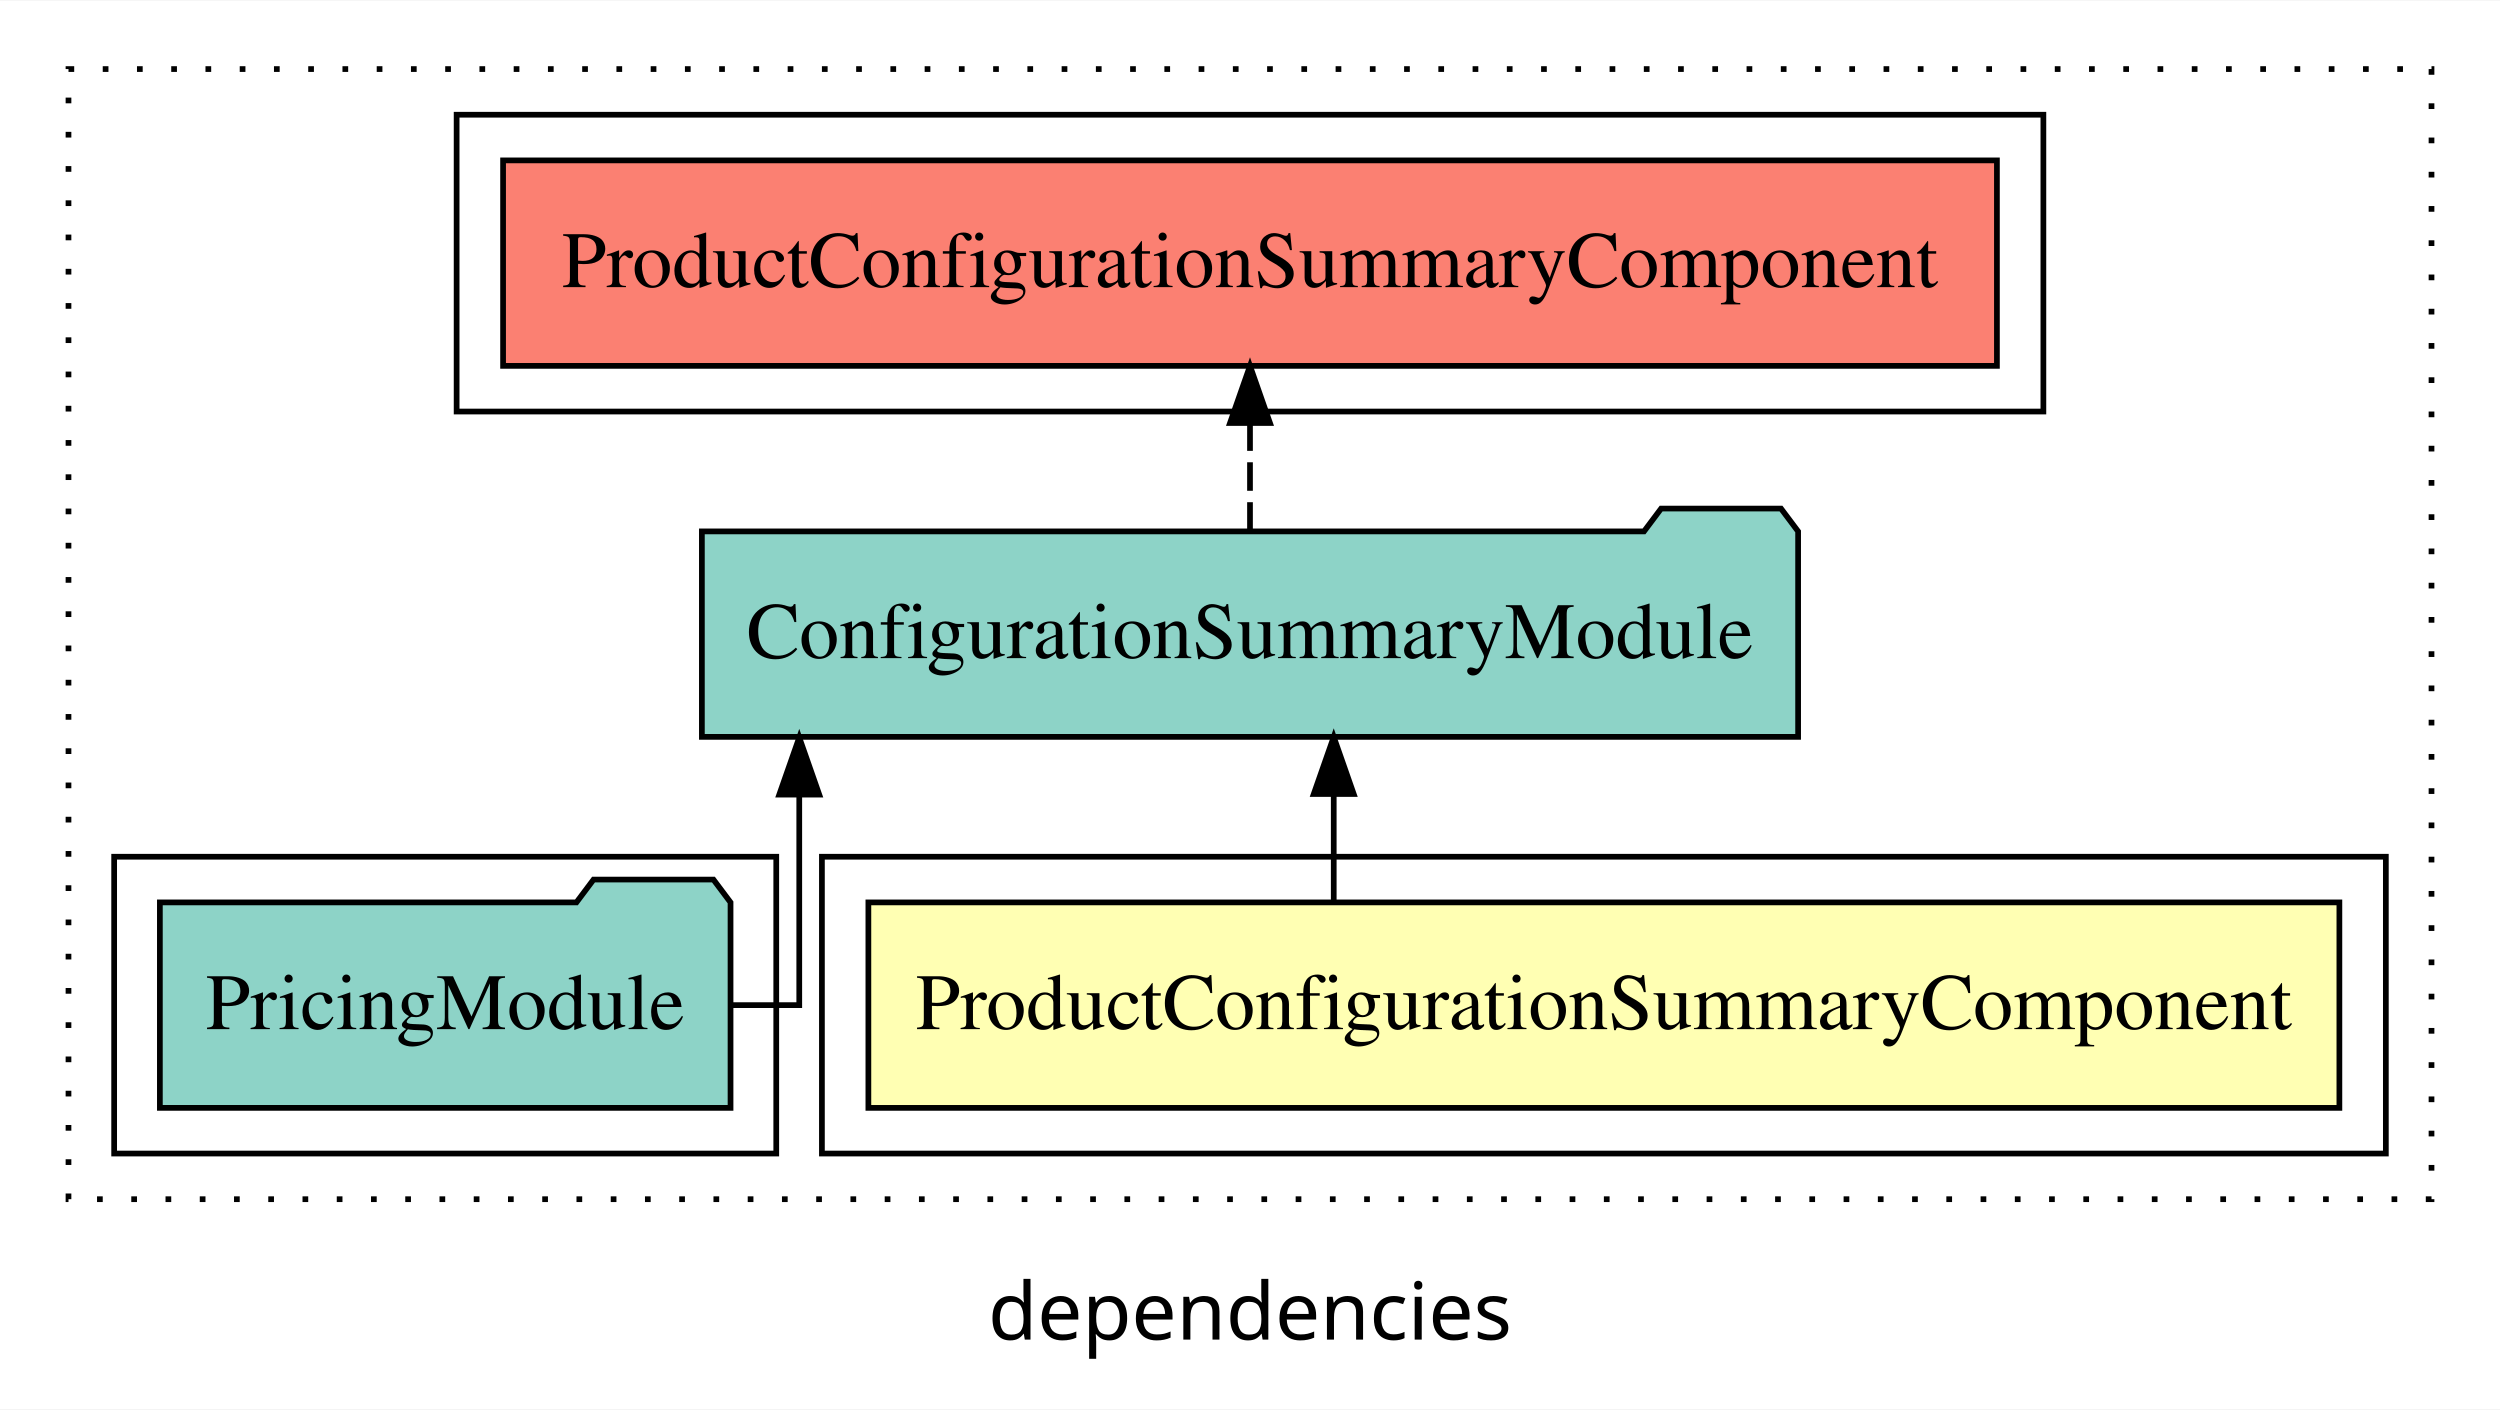
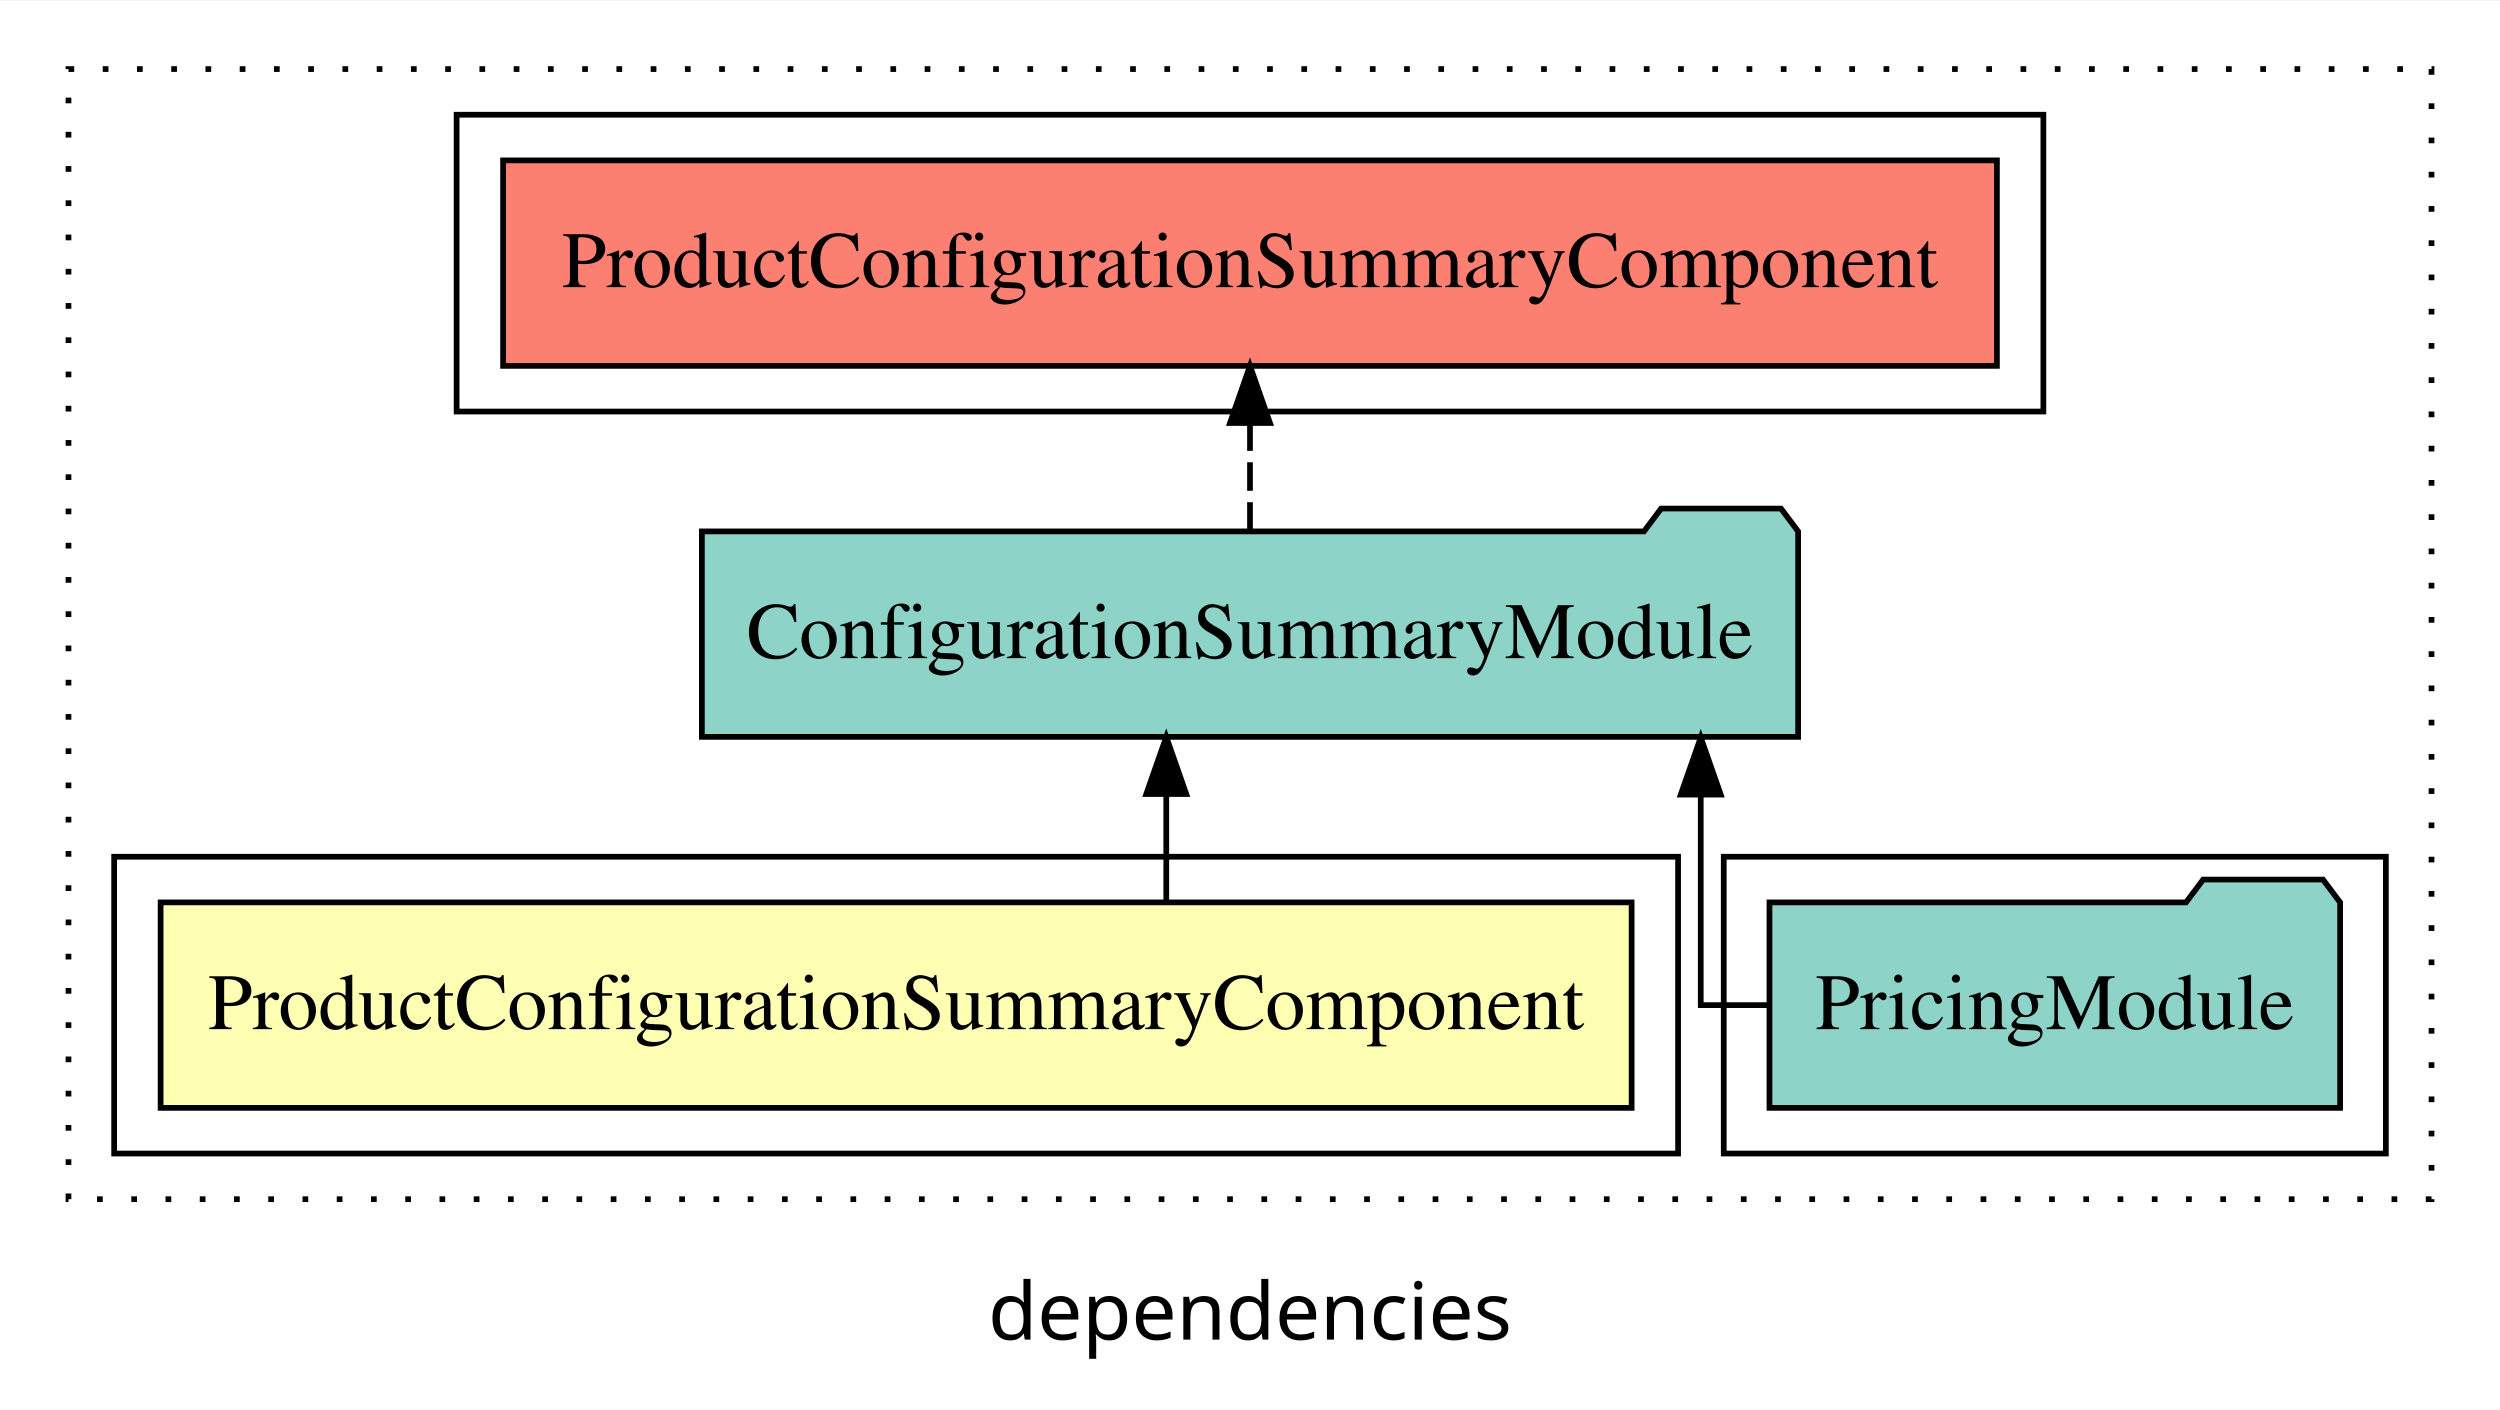
<svg xmlns="http://www.w3.org/2000/svg" width="438pt" height="247pt" viewBox="0.00 0.00 438.00 246.80">
  <g id="graph0" class="graph" transform="scale(1 1) rotate(0) translate(4 242.8)">
    <polygon fill="white" stroke="transparent" points="-4,4 -4,-242.8 434,-242.8 434,4 -4,4" />
    <text text-anchor="middle" x="215" y="-8.2" font-family="sans-serif" font-size="14.00">dependencies</text>
    <g id="clust1" class="cluster">
      <polygon fill="none" stroke="black" stroke-dasharray="1,5" points="8,-32.8 8,-230.8 422,-230.8 422,-32.8 8,-32.8" />
    </g>
-     <g id="clust2" class="cluster">
-       <polygon fill="none" stroke="black" points="140,-40.8 140,-92.8 414,-92.8 414,-40.8 140,-40.8" />
-     </g>
-     <g id="clust4" class="cluster">
-       <polygon fill="none" stroke="black" points="16,-40.8 16,-92.8 132,-92.8 132,-40.8 16,-40.8" />
-     </g>
    <g id="clust5" class="cluster">
      <polygon fill="none" stroke="black" points="76,-170.8 76,-222.8 354,-222.8 354,-170.8 76,-170.8" />
    </g>
+     <g id="clust4" class="cluster">
+       <polygon fill="none" stroke="black" points="298,-40.8 298,-92.8 414,-92.8 414,-40.8 298,-40.8" />
+     </g>
+     <g id="clust2" class="cluster">
+       <polygon fill="none" stroke="black" points="16,-40.8 16,-92.8 290,-92.8 290,-40.8 16,-40.8" />
+     </g>
    <g id="node1" class="node">
-       <polygon fill="#ffffb3" stroke="black" points="405.86,-84.8 148.14,-84.8 148.14,-48.8 405.86,-48.8 405.86,-84.8" />
-       <text text-anchor="middle" x="277" y="-62.6" font-family="Times,serif" font-size="14.00">ProductConfigurationSummaryComponent</text>
+       <polygon fill="#ffffb3" stroke="black" points="281.86,-84.8 24.14,-84.8 24.14,-48.8 281.86,-48.8 281.86,-84.8" />
+       <text text-anchor="middle" x="153" y="-62.6" font-family="Times,serif" font-size="14.00">ProductConfigurationSummaryComponent</text>
    </g>
    <g id="node2" class="node">
      <polygon fill="#8dd3c7" stroke="black" points="311.03,-149.8 308.03,-153.8 287.03,-153.8 284.03,-149.8 118.97,-149.8 118.97,-113.8 311.03,-113.8 311.03,-149.8" />
      <text text-anchor="middle" x="215" y="-127.6" font-family="Times,serif" font-size="14.00">ConfigurationSummaryModule</text>
    </g>
    <g id="edge1" class="edge">
-       <path fill="none" stroke="black" d="M229.67,-84.91C229.67,-84.91 229.67,-103.79 229.67,-103.79" />
-       <polygon fill="black" stroke="black" points="226.17,-103.79 229.67,-113.79 233.17,-103.79 226.17,-103.79" />
+       <path fill="none" stroke="black" d="M200.33,-84.91C200.33,-84.91 200.33,-103.79 200.33,-103.79" />
+       <polygon fill="black" stroke="black" points="196.83,-103.79 200.33,-113.79 203.83,-103.79 196.83,-103.79" />
    </g>
    <g id="node4" class="node">
      <polygon fill="#fb8072" stroke="black" points="345.86,-214.8 84.14,-214.8 84.14,-178.8 345.86,-178.8 345.86,-214.8" />
      <text text-anchor="middle" x="215" y="-192.6" font-family="Times,serif" font-size="14.00">ProductConfigurationSummaryComponent </text>
    </g>
    <g id="edge3" class="edge">
      <path fill="none" stroke="black" stroke-dasharray="5,2" d="M215,-149.91C215,-149.91 215,-168.79 215,-168.79" />
      <polygon fill="black" stroke="black" points="211.5,-168.79 215,-178.79 218.5,-168.79 211.5,-168.79" />
    </g>
    <g id="node3" class="node">
-       <polygon fill="#8dd3c7" stroke="black" points="123.99,-84.8 120.99,-88.8 99.99,-88.8 96.99,-84.8 24.01,-84.8 24.01,-48.8 123.99,-48.8 123.99,-84.8" />
-       <text text-anchor="middle" x="74" y="-62.6" font-family="Times,serif" font-size="14.00">PricingModule</text>
+       <polygon fill="#8dd3c7" stroke="black" points="405.99,-84.8 402.99,-88.8 381.99,-88.8 378.99,-84.8 306.01,-84.8 306.01,-48.8 405.99,-48.8 405.99,-84.8" />
+       <text text-anchor="middle" x="356" y="-62.6" font-family="Times,serif" font-size="14.00">PricingModule</text>
    </g>
    <g id="edge2" class="edge">
-       <path fill="none" stroke="black" d="M124.07,-66.8C131.12,-66.8 136.03,-66.8 136.03,-66.8 136.03,-66.8 136.03,-103.69 136.03,-103.69" />
-       <polygon fill="black" stroke="black" points="132.53,-103.69 136.03,-113.69 139.53,-103.69 132.53,-103.69" />
+       <path fill="none" stroke="black" d="M305.93,-66.8C298.88,-66.8 293.97,-66.8 293.97,-66.8 293.97,-66.8 293.97,-103.69 293.97,-103.69" />
+       <polygon fill="black" stroke="black" points="290.47,-103.69 293.97,-113.69 297.47,-103.69 290.47,-103.69" />
    </g>
  </g>
</svg>
